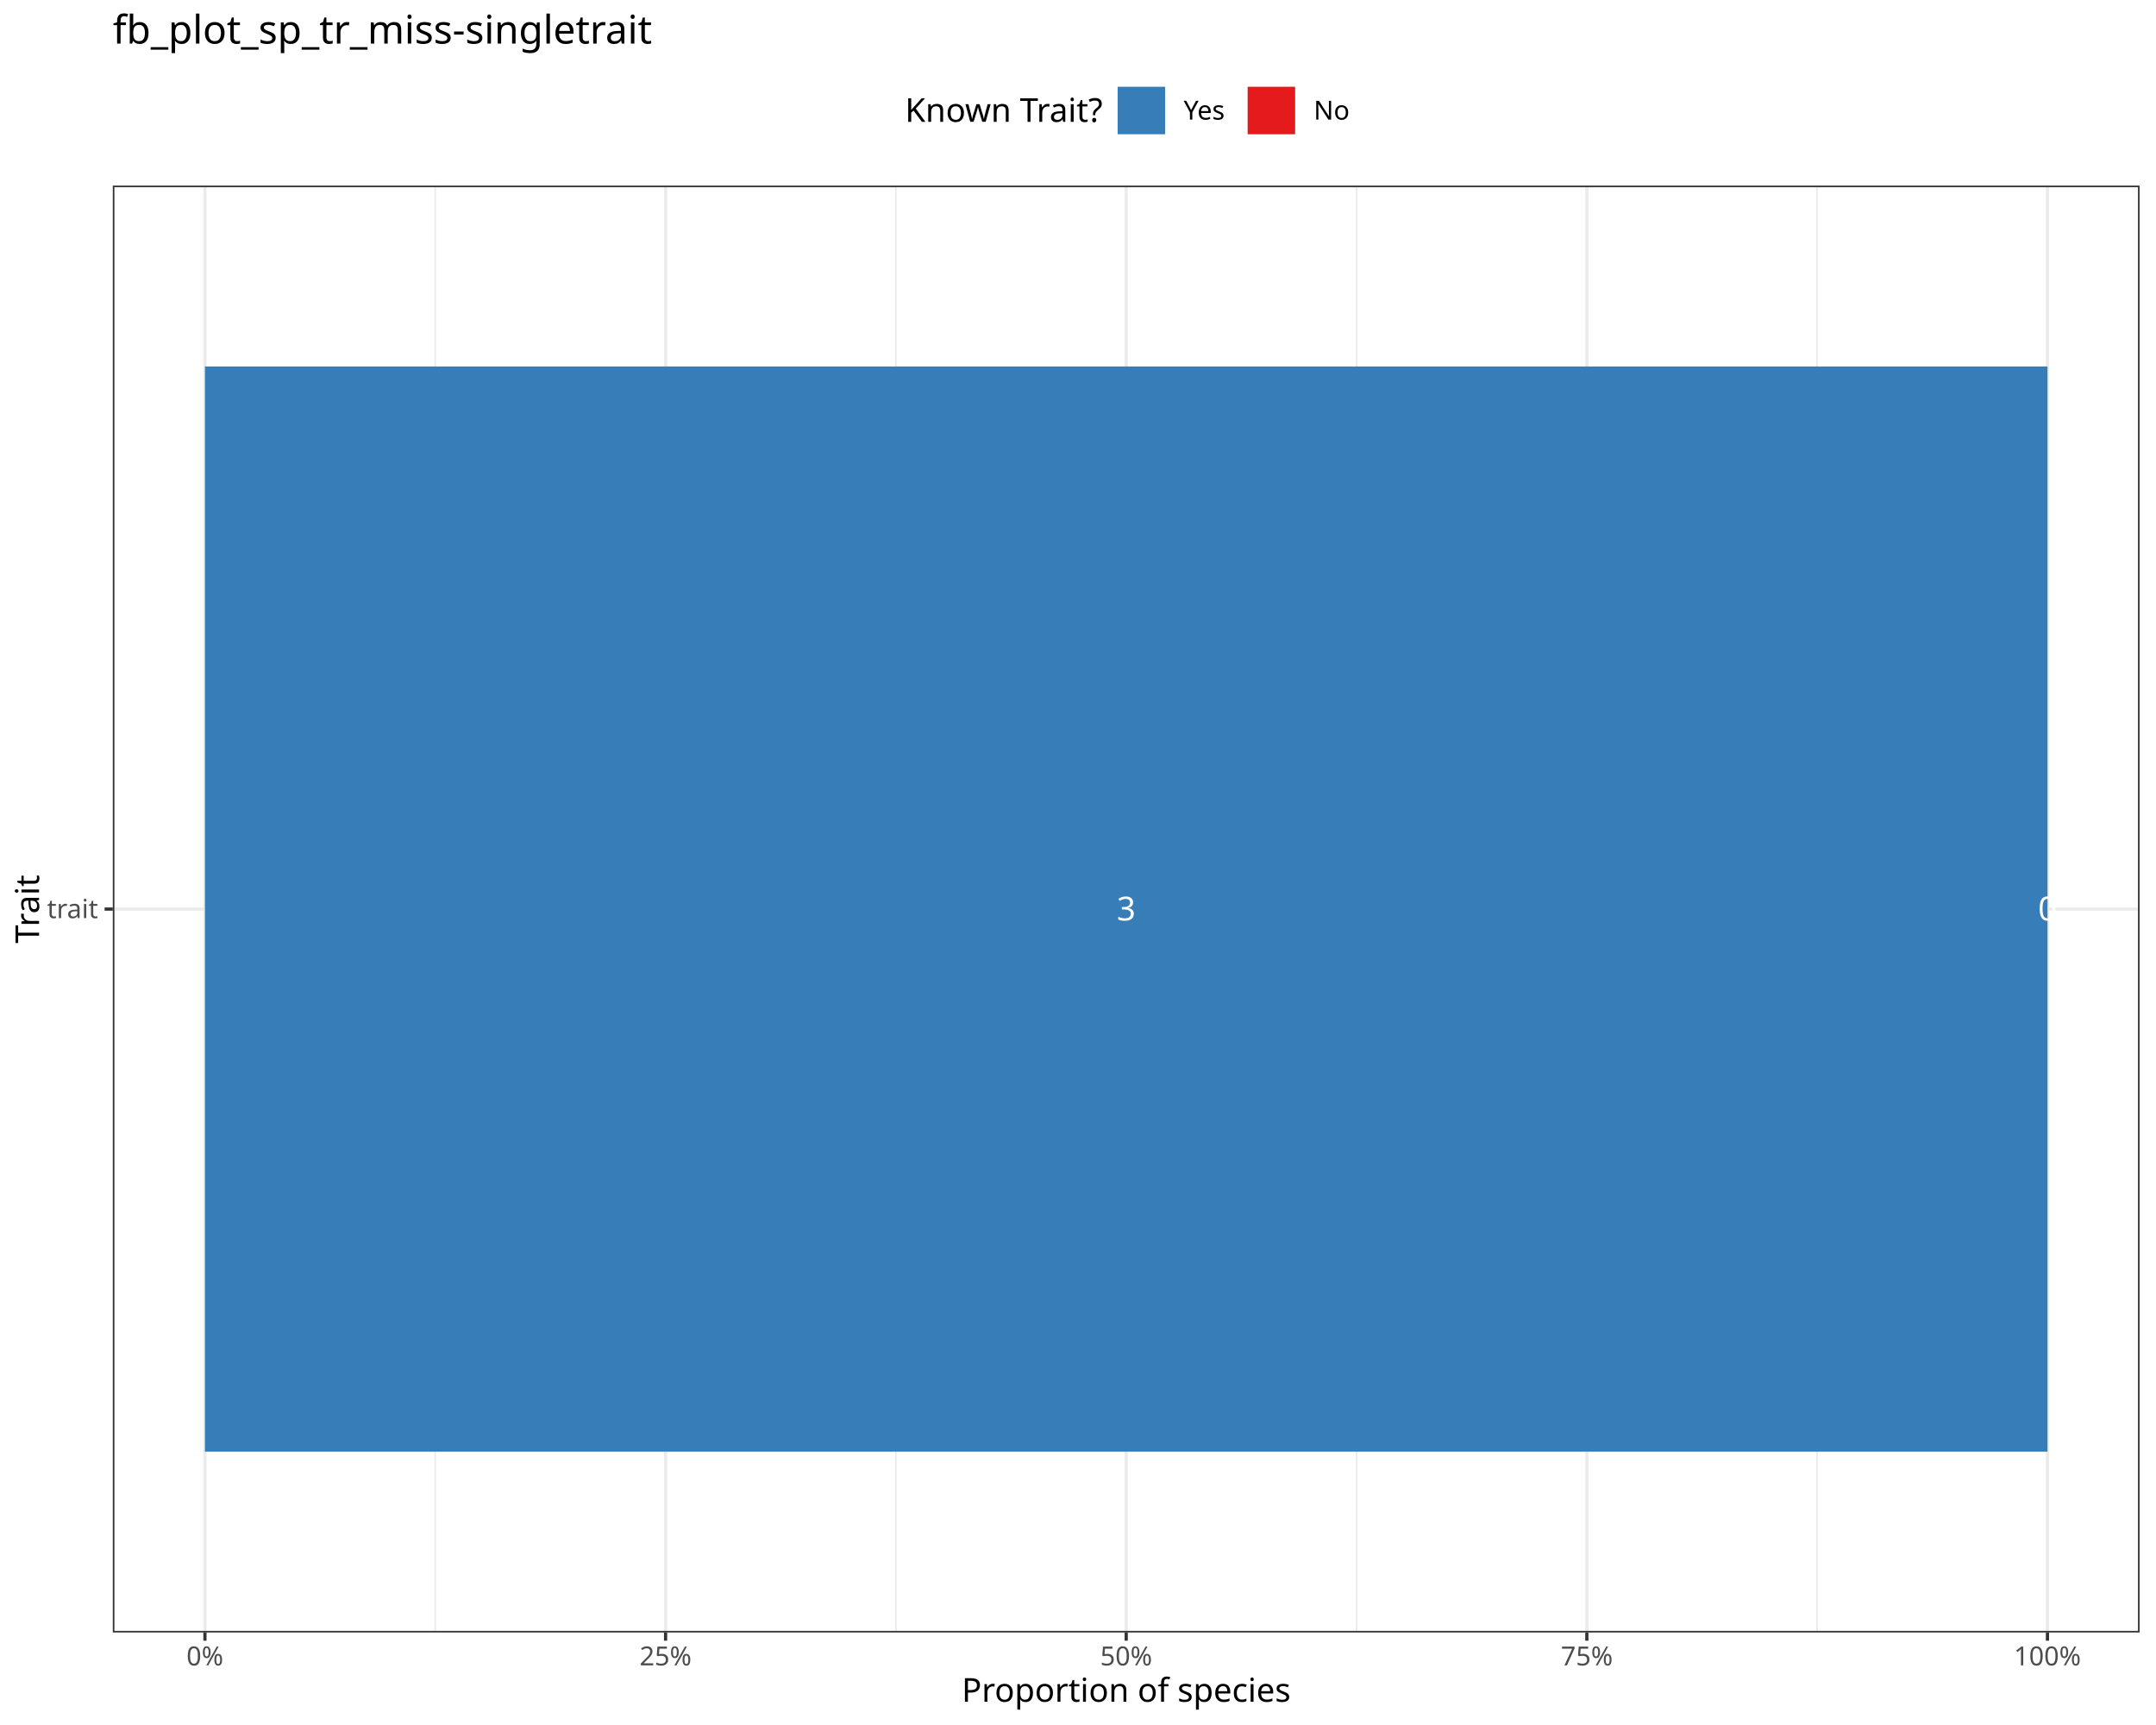
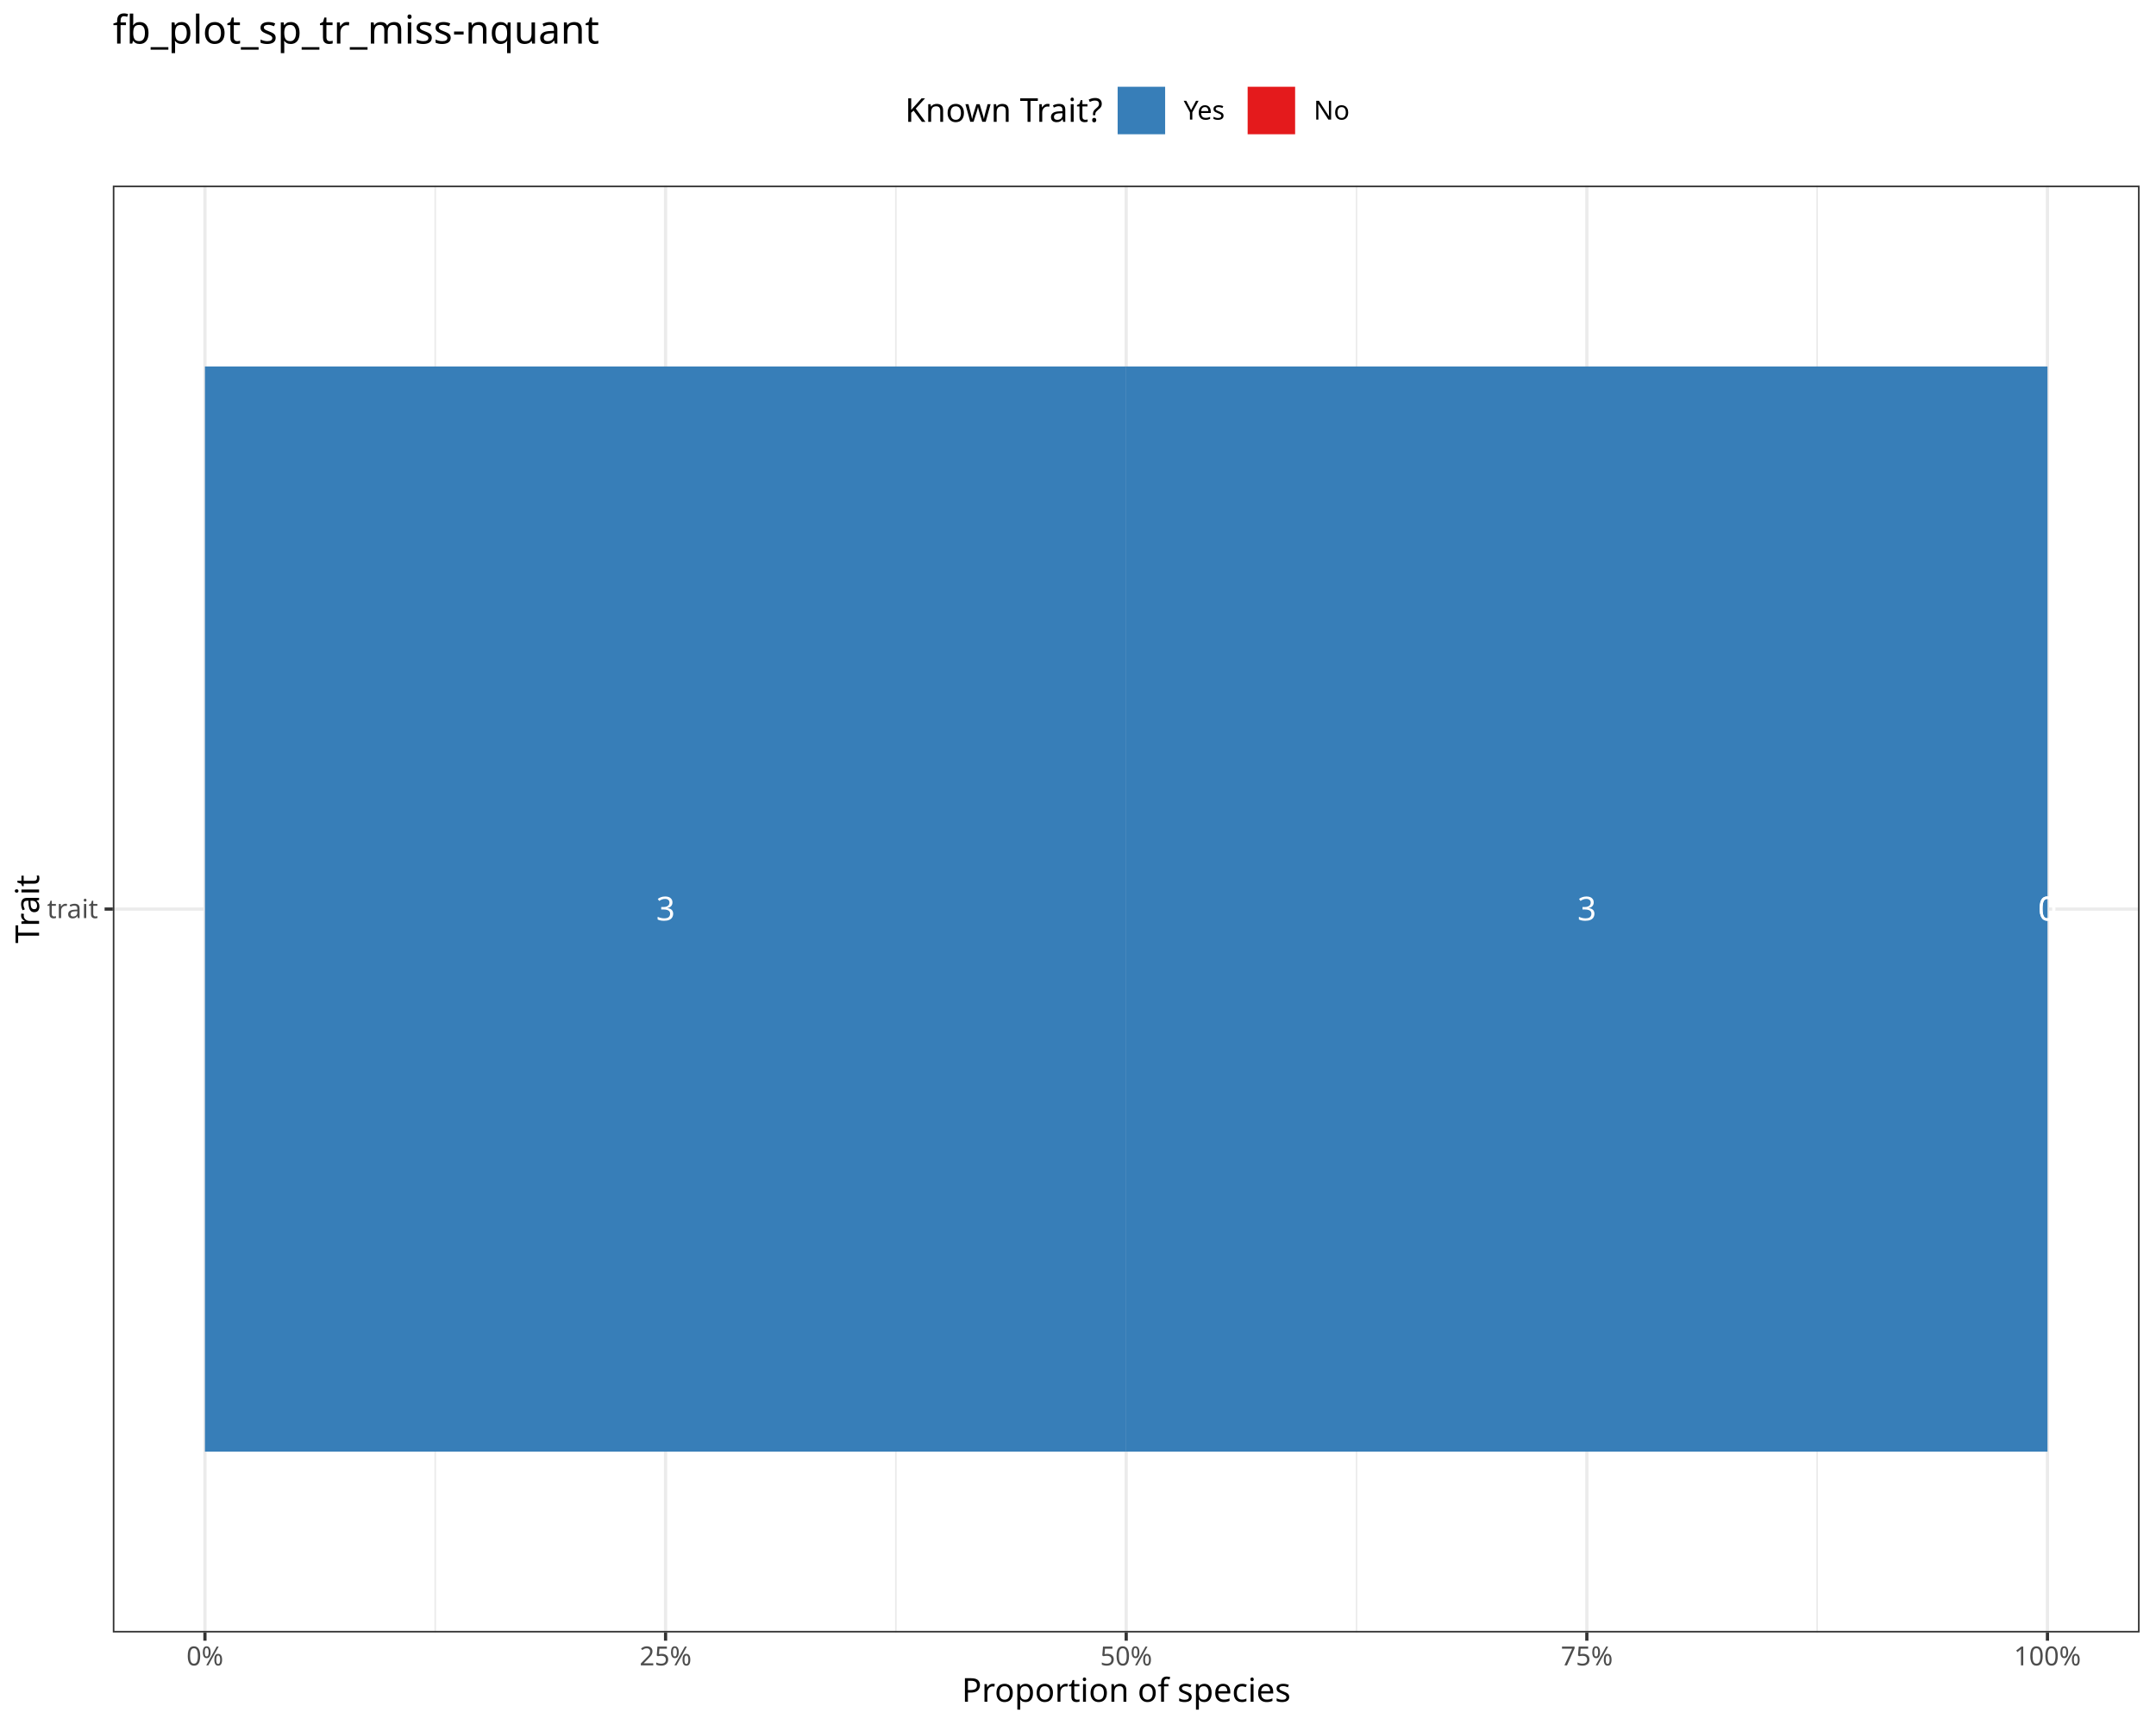
<svg xmlns="http://www.w3.org/2000/svg" class="svglite" data-engine-version="2.0" width="720.00pt" height="576.00pt" viewBox="0 0 720.00 576.00">
  <defs>
    <style type="text/css">
    .svglite line, .svglite polyline, .svglite polygon, .svglite path, .svglite rect, .svglite circle {
      fill: none;
      stroke: #000000;
      stroke-linecap: round;
      stroke-linejoin: round;
      stroke-miterlimit: 10.00;
    }
  </style>
  </defs>
  <rect width="100%" height="100%" style="stroke: none; fill: #FFFFFF;" />
  <defs>
    <clipPath id="cpMC4wMHw3MjAuMDB8MC4wMHw1NzYuMDA=">
      <rect x="0.00" y="0.00" width="720.00" height="576.00" />
    </clipPath>
  </defs>
  <g clip-path="url(#cpMC4wMHw3MjAuMDB8MC4wMHw1NzYuMDA=)">
    <rect x="0.00" y="0.00" width="720.00" height="576.00" style="stroke-width: 1.07; stroke: #FFFFFF; fill: #FFFFFF;" />
  </g>
  <defs>
    <clipPath id="cpMzcuNjd8NzE0LjUyfDYxLjk4fDU0NS4xMQ==">
      <rect x="37.67" y="61.98" width="676.85" height="483.13" />
    </clipPath>
  </defs>
  <g clip-path="url(#cpMzcuNjd8NzE0LjUyfDYxLjk4fDU0NS4xMQ==)">
    <rect x="37.67" y="61.98" width="676.85" height="483.13" style="stroke-width: 1.07; stroke: none; fill: #FFFFFF;" />
    <polyline points="145.35,545.11 145.35,61.98 " style="stroke-width: 0.53; stroke: #EBEBEB; stroke-linecap: butt;" />
    <polyline points="299.18,545.11 299.18,61.98 " style="stroke-width: 0.53; stroke: #EBEBEB; stroke-linecap: butt;" />
    <polyline points="453.01,545.11 453.01,61.98 " style="stroke-width: 0.53; stroke: #EBEBEB; stroke-linecap: butt;" />
    <polyline points="606.84,545.11 606.84,61.98 " style="stroke-width: 0.53; stroke: #EBEBEB; stroke-linecap: butt;" />
    <polyline points="37.67,303.55 714.52,303.55 " style="stroke-width: 1.07; stroke: #EBEBEB; stroke-linecap: butt;" />
    <polyline points="68.44,545.11 68.44,61.98 " style="stroke-width: 1.07; stroke: #EBEBEB; stroke-linecap: butt;" />
    <polyline points="222.27,545.11 222.27,61.98 " style="stroke-width: 1.07; stroke: #EBEBEB; stroke-linecap: butt;" />
    <polyline points="376.10,545.11 376.10,61.98 " style="stroke-width: 1.07; stroke: #EBEBEB; stroke-linecap: butt;" />
    <polyline points="529.93,545.11 529.93,61.98 " style="stroke-width: 1.07; stroke: #EBEBEB; stroke-linecap: butt;" />
    <polyline points="683.75,545.11 683.75,61.98 " style="stroke-width: 1.07; stroke: #EBEBEB; stroke-linecap: butt;" />
-     <rect x="68.44" y="122.37" width="615.32" height="362.35" style="stroke-width: 1.07; stroke: none; stroke-linecap: butt; stroke-linejoin: miter; fill: #377EB8;" />
+     <rect x="68.44" y="122.37" width="307.66" height="362.35" style="stroke-width: 1.07; stroke: none; stroke-linecap: butt; stroke-linejoin: miter; fill: #377EB8;" />
    <rect x="683.75" y="122.37" width="0.00" height="362.35" style="stroke-width: 1.07; stroke: none; stroke-linecap: butt; stroke-linejoin: miter; fill: #E41A1C;" />
-     <text x="376.10" y="307.35" text-anchor="middle" style="font-size: 11.04px; fill: #FFFFFF; font-family: sans;" textLength="6.14px" lengthAdjust="spacingAndGlyphs">3</text>
+     <rect x="376.10" y="122.37" width="307.66" height="362.35" style="stroke-width: 1.07; stroke: none; stroke-linecap: butt; stroke-linejoin: miter; fill: #377EB8;" />
+     <rect x="683.75" y="122.37" width="0.00" height="362.35" style="stroke-width: 1.07; stroke: none; stroke-linecap: butt; stroke-linejoin: miter; fill: #E41A1C;" />
+     <text x="222.27" y="307.35" text-anchor="middle" style="font-size: 11.04px; fill: #FFFFFF; font-family: sans;" textLength="6.14px" lengthAdjust="spacingAndGlyphs">3</text>
+     <text x="683.75" y="307.35" text-anchor="middle" style="font-size: 11.04px; fill: #FFFFFF; font-family: sans;" textLength="6.14px" lengthAdjust="spacingAndGlyphs">0</text>
+     <text x="529.93" y="307.35" text-anchor="middle" style="font-size: 11.04px; fill: #FFFFFF; font-family: sans;" textLength="6.14px" lengthAdjust="spacingAndGlyphs">3</text>
    <text x="683.75" y="307.35" text-anchor="middle" style="font-size: 11.04px; fill: #FFFFFF; font-family: sans;" textLength="6.14px" lengthAdjust="spacingAndGlyphs">0</text>
    <rect x="37.67" y="61.98" width="676.85" height="483.13" style="stroke-width: 1.07; stroke: #333333;" />
  </g>
  <g clip-path="url(#cpMC4wMHw3MjAuMDB8MC4wMHw1NzYuMDA=)">
    <text x="32.74" y="306.57" text-anchor="end" style="font-size: 8.80px; fill: #4D4D4D; font-family: sans;" textLength="14.67px" lengthAdjust="spacingAndGlyphs">trait</text>
    <polyline points="34.93,303.55 37.67,303.55 " style="stroke-width: 1.07; stroke: #333333; stroke-linecap: butt;" />
    <polyline points="68.44,547.85 68.44,545.11 " style="stroke-width: 1.07; stroke: #333333; stroke-linecap: butt;" />
    <polyline points="222.27,547.85 222.27,545.11 " style="stroke-width: 1.07; stroke: #333333; stroke-linecap: butt;" />
    <polyline points="376.10,547.85 376.10,545.11 " style="stroke-width: 1.07; stroke: #333333; stroke-linecap: butt;" />
    <polyline points="529.93,547.85 529.93,545.11 " style="stroke-width: 1.07; stroke: #333333; stroke-linecap: butt;" />
    <polyline points="683.75,547.85 683.75,545.11 " style="stroke-width: 1.07; stroke: #333333; stroke-linecap: butt;" />
    <text x="68.44" y="556.10" text-anchor="middle" style="font-size: 8.80px; fill: #4D4D4D; font-family: sans;" textLength="12.72px" lengthAdjust="spacingAndGlyphs">0%</text>
    <text x="222.27" y="556.10" text-anchor="middle" style="font-size: 8.80px; fill: #4D4D4D; font-family: sans;" textLength="17.61px" lengthAdjust="spacingAndGlyphs">25%</text>
    <text x="376.10" y="556.10" text-anchor="middle" style="font-size: 8.80px; fill: #4D4D4D; font-family: sans;" textLength="17.61px" lengthAdjust="spacingAndGlyphs">50%</text>
    <text x="529.93" y="556.10" text-anchor="middle" style="font-size: 8.80px; fill: #4D4D4D; font-family: sans;" textLength="17.61px" lengthAdjust="spacingAndGlyphs">75%</text>
    <text x="683.75" y="556.10" text-anchor="middle" style="font-size: 8.80px; fill: #4D4D4D; font-family: sans;" textLength="22.51px" lengthAdjust="spacingAndGlyphs">100%</text>
    <text x="376.10" y="568.24" text-anchor="middle" style="font-size: 11.00px; font-family: sans;" textLength="103.35px" lengthAdjust="spacingAndGlyphs">Proportion of species</text>
    <text transform="translate(13.05,303.55) rotate(-90)" text-anchor="middle" style="font-size: 11.00px; font-family: sans;" textLength="22.00px" lengthAdjust="spacingAndGlyphs">Trait</text>
    <rect x="296.76" y="22.78" width="158.67" height="28.24" style="stroke-width: 1.07; stroke: none; fill: #FFFFFF;" />
    <text x="302.24" y="40.69" style="font-size: 11.00px; font-family: sans;" textLength="64.81px" lengthAdjust="spacingAndGlyphs">Known Trait?</text>
    <rect x="372.53" y="28.26" width="17.28" height="17.28" style="stroke-width: 1.07; stroke: none; fill: #FFFFFF;" />
    <rect x="373.24" y="28.97" width="15.86" height="15.86" style="stroke-width: 1.07; stroke: none; stroke-linecap: butt; stroke-linejoin: miter; fill: #377EB8;" />
    <rect x="415.94" y="28.26" width="17.28" height="17.28" style="stroke-width: 1.07; stroke: none; fill: #FFFFFF;" />
    <rect x="416.65" y="28.97" width="15.86" height="15.86" style="stroke-width: 1.07; stroke: none; stroke-linecap: butt; stroke-linejoin: miter; fill: #E41A1C;" />
    <text x="395.29" y="39.93" style="font-size: 8.80px; font-family: sans;" textLength="15.17px" lengthAdjust="spacingAndGlyphs">Yes</text>
    <text x="438.70" y="39.93" style="font-size: 8.80px; font-family: sans;" textLength="11.25px" lengthAdjust="spacingAndGlyphs">No</text>
-     <text x="37.67" y="14.56" style="font-size: 13.20px; font-family: sans;" textLength="171.70px" lengthAdjust="spacingAndGlyphs">fb_plot_sp_tr_miss-singletrait</text>
+     <text x="37.67" y="14.56" style="font-size: 13.20px; font-family: sans;" textLength="155.58px" lengthAdjust="spacingAndGlyphs">fb_plot_sp_tr_miss-nquant</text>
  </g>
</svg>
